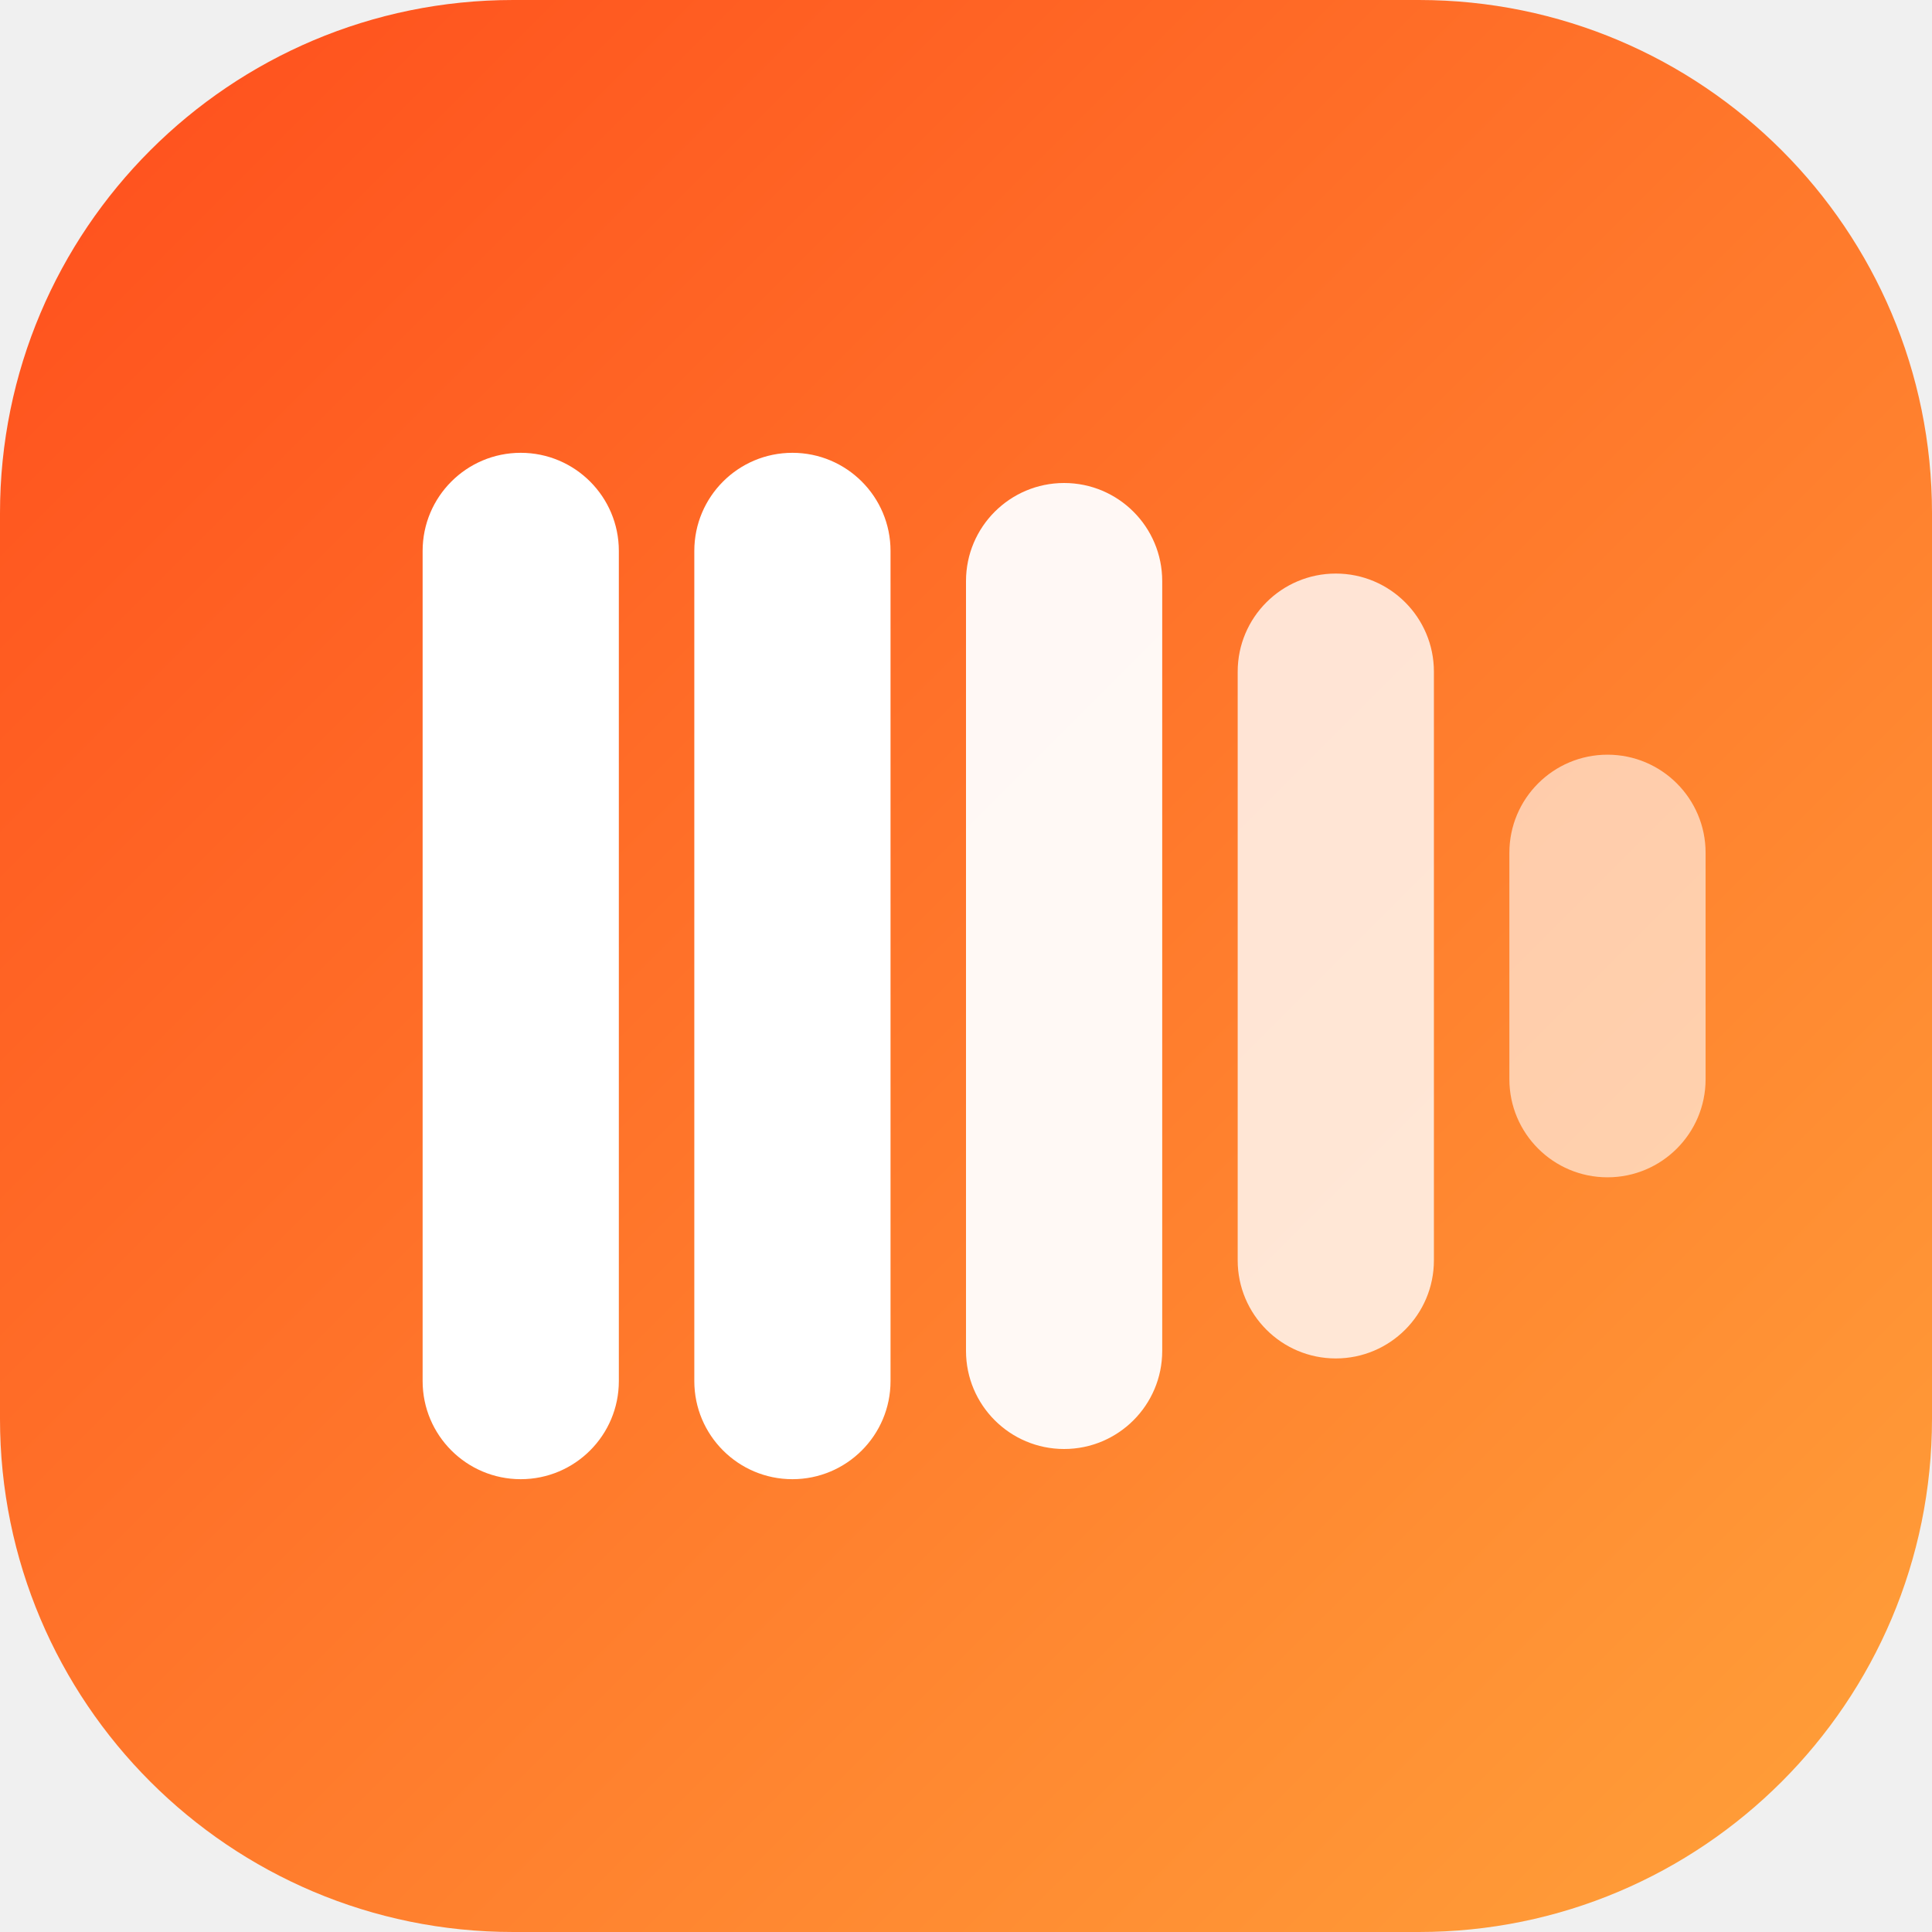
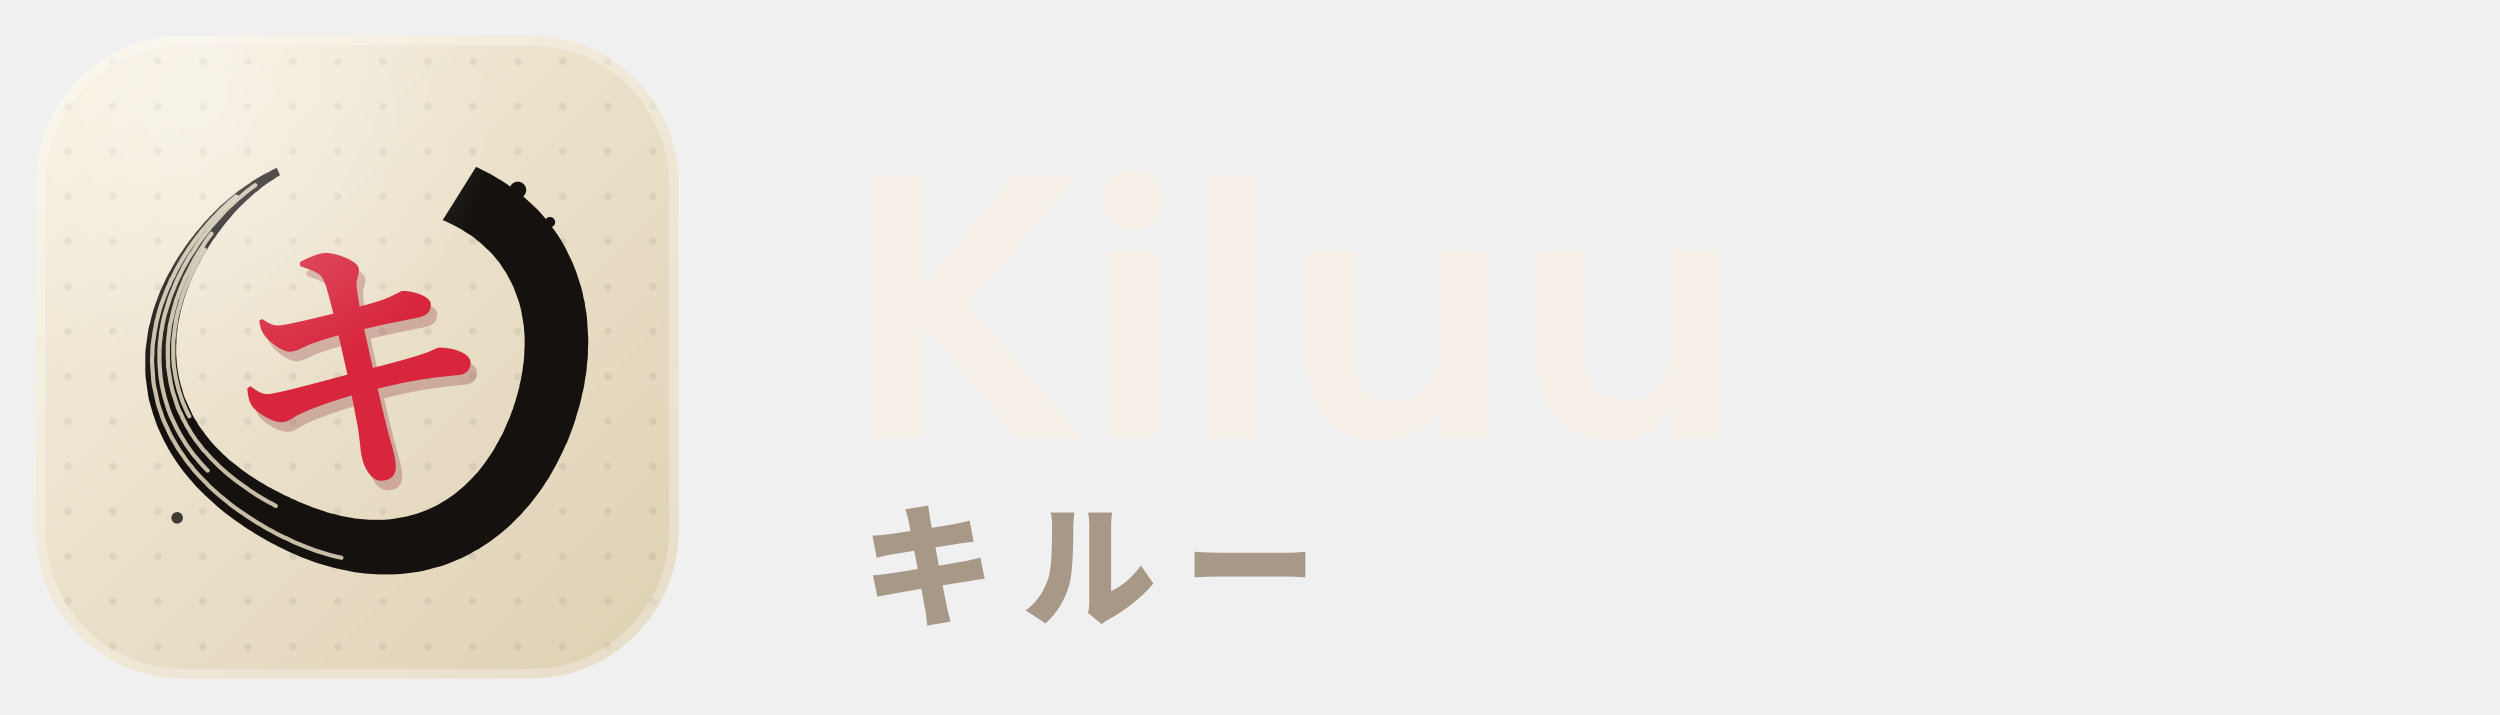
- <svg xmlns="http://www.w3.org/2000/svg" viewBox="0 0 64 64">
-   <defs>
-     <linearGradient id="g" x1="0" y1="0" x2="1" y2="1">
-       <stop offset="0" stop-color="#ff4d1c" />
-       <stop offset="1" stop-color="#ffa23a" />
-     </linearGradient>
-   </defs>
-   <rect width="64" height="64" rx="17" fill="url(#g)" />
-   <g fill="#fff">
-     <rect x="14" y="15" width="6.5" height="34" rx="3.25" />
-     <rect x="23" y="15" width="6.5" height="34" rx="3.25" />
-     <rect x="32" y="16" width="6.5" height="32" rx="3.25" opacity=".95" />
-     <rect x="41" y="19" width="6.5" height="26" rx="3.25" opacity=".8" />
-     <rect x="50" y="25" width="6.5" height="14" rx="3.25" opacity=".6" />
-   </g>
+ <svg xmlns="http://www.w3.org/2000/svg" viewBox="0 0 560 160">
+   <svg x="8" y="8" width="144" height="144" viewBox="0 0 200 200">
+     <defs>
+       <linearGradient id="bLbhdark" x1="0" y1="0" x2="1" y2="1">
+         <stop offset="0" stop-color="#f7f0e0" />
+         <stop offset="1" stop-color="#ddd0b2" />
+       </linearGradient>
+       <radialGradient id="gLbhdark" cx=".25" cy=".1" r=".85">
+         <stop offset="0" stop-color="#fff" stop-opacity=".4" />
+         <stop offset=".55" stop-color="#fff" stop-opacity="0" />
+       </radialGradient>
+       <clipPath id="cLbhdark">
+         <rect width="200" height="200" rx="46" />
+       </clipPath>
+       <filter id="sLbhdark" x="-20%" y="-20%" width="140%" height="150%">
+         <feDropShadow dx="0" dy="5" stdDeviation="4" flood-color="#000" flood-opacity=".3" />
+       </filter>
+     </defs>
+     <g clip-path="url(#cLbhdark)">
+       <rect width="200" height="200" fill="url(#bLbhdark)" />
+       <g opacity=".06">
+         <circle cx="10" cy="8" r="1.2" fill="#000" />
+         <circle cx="10" cy="22" r="1.2" fill="#000" />
+         <circle cx="10" cy="36" r="1.2" fill="#000" />
+         <circle cx="10" cy="50" r="1.2" fill="#000" />
+         <circle cx="10" cy="64" r="1.2" fill="#000" />
+         <circle cx="10" cy="78" r="1.2" fill="#000" />
+         <circle cx="10" cy="92" r="1.2" fill="#000" />
+         <circle cx="10" cy="106" r="1.2" fill="#000" />
+         <circle cx="10" cy="120" r="1.2" fill="#000" />
+         <circle cx="10" cy="134" r="1.2" fill="#000" />
+         <circle cx="10" cy="148" r="1.2" fill="#000" />
+         <circle cx="10" cy="162" r="1.2" fill="#000" />
+         <circle cx="10" cy="176" r="1.2" fill="#000" />
+         <circle cx="10" cy="190" r="1.2" fill="#000" />
+         <circle cx="24" cy="8" r="1.2" fill="#000" />
+         <circle cx="24" cy="22" r="1.2" fill="#000" />
+         <circle cx="24" cy="36" r="1.2" fill="#000" />
+         <circle cx="24" cy="50" r="1.2" fill="#000" />
+         <circle cx="24" cy="64" r="1.2" fill="#000" />
+         <circle cx="24" cy="78" r="1.2" fill="#000" />
+         <circle cx="24" cy="92" r="1.2" fill="#000" />
+         <circle cx="24" cy="106" r="1.2" fill="#000" />
+         <circle cx="24" cy="120" r="1.2" fill="#000" />
+         <circle cx="24" cy="134" r="1.2" fill="#000" />
+         <circle cx="24" cy="148" r="1.2" fill="#000" />
+         <circle cx="24" cy="162" r="1.2" fill="#000" />
+         <circle cx="24" cy="176" r="1.2" fill="#000" />
+         <circle cx="24" cy="190" r="1.2" fill="#000" />
+         <circle cx="38" cy="8" r="1.2" fill="#000" />
+         <circle cx="38" cy="22" r="1.2" fill="#000" />
+         <circle cx="38" cy="36" r="1.2" fill="#000" />
+         <circle cx="38" cy="50" r="1.2" fill="#000" />
+         <circle cx="38" cy="64" r="1.2" fill="#000" />
+         <circle cx="38" cy="78" r="1.2" fill="#000" />
+         <circle cx="38" cy="92" r="1.2" fill="#000" />
+         <circle cx="38" cy="106" r="1.2" fill="#000" />
+         <circle cx="38" cy="120" r="1.2" fill="#000" />
+         <circle cx="38" cy="134" r="1.2" fill="#000" />
+         <circle cx="38" cy="148" r="1.2" fill="#000" />
+         <circle cx="38" cy="162" r="1.2" fill="#000" />
+         <circle cx="38" cy="176" r="1.2" fill="#000" />
+         <circle cx="38" cy="190" r="1.2" fill="#000" />
+         <circle cx="52" cy="8" r="1.2" fill="#000" />
+         <circle cx="52" cy="22" r="1.2" fill="#000" />
+         <circle cx="52" cy="36" r="1.2" fill="#000" />
+         <circle cx="52" cy="50" r="1.2" fill="#000" />
+         <circle cx="52" cy="64" r="1.2" fill="#000" />
+         <circle cx="52" cy="78" r="1.2" fill="#000" />
+         <circle cx="52" cy="92" r="1.2" fill="#000" />
+         <circle cx="52" cy="106" r="1.2" fill="#000" />
+         <circle cx="52" cy="120" r="1.2" fill="#000" />
+         <circle cx="52" cy="134" r="1.2" fill="#000" />
+         <circle cx="52" cy="148" r="1.2" fill="#000" />
+         <circle cx="52" cy="162" r="1.2" fill="#000" />
+         <circle cx="52" cy="176" r="1.2" fill="#000" />
+         <circle cx="52" cy="190" r="1.2" fill="#000" />
+         <circle cx="66" cy="8" r="1.2" fill="#000" />
+         <circle cx="66" cy="22" r="1.2" fill="#000" />
+         <circle cx="66" cy="36" r="1.2" fill="#000" />
+         <circle cx="66" cy="50" r="1.2" fill="#000" />
+         <circle cx="66" cy="64" r="1.2" fill="#000" />
+         <circle cx="66" cy="78" r="1.2" fill="#000" />
+         <circle cx="66" cy="92" r="1.2" fill="#000" />
+         <circle cx="66" cy="106" r="1.2" fill="#000" />
+         <circle cx="66" cy="120" r="1.2" fill="#000" />
+         <circle cx="66" cy="134" r="1.2" fill="#000" />
+         <circle cx="66" cy="148" r="1.2" fill="#000" />
+         <circle cx="66" cy="162" r="1.2" fill="#000" />
+         <circle cx="66" cy="176" r="1.2" fill="#000" />
+         <circle cx="66" cy="190" r="1.2" fill="#000" />
+         <circle cx="80" cy="8" r="1.2" fill="#000" />
+         <circle cx="80" cy="22" r="1.2" fill="#000" />
+         <circle cx="80" cy="36" r="1.2" fill="#000" />
+         <circle cx="80" cy="50" r="1.2" fill="#000" />
+         <circle cx="80" cy="64" r="1.2" fill="#000" />
+         <circle cx="80" cy="78" r="1.2" fill="#000" />
+         <circle cx="80" cy="92" r="1.2" fill="#000" />
+         <circle cx="80" cy="106" r="1.2" fill="#000" />
+         <circle cx="80" cy="120" r="1.2" fill="#000" />
+         <circle cx="80" cy="134" r="1.2" fill="#000" />
+         <circle cx="80" cy="148" r="1.2" fill="#000" />
+         <circle cx="80" cy="162" r="1.2" fill="#000" />
+         <circle cx="80" cy="176" r="1.2" fill="#000" />
+         <circle cx="80" cy="190" r="1.2" fill="#000" />
+         <circle cx="94" cy="8" r="1.2" fill="#000" />
+         <circle cx="94" cy="22" r="1.2" fill="#000" />
+         <circle cx="94" cy="36" r="1.2" fill="#000" />
+         <circle cx="94" cy="50" r="1.2" fill="#000" />
+         <circle cx="94" cy="64" r="1.2" fill="#000" />
+         <circle cx="94" cy="78" r="1.2" fill="#000" />
+         <circle cx="94" cy="92" r="1.2" fill="#000" />
+         <circle cx="94" cy="106" r="1.2" fill="#000" />
+         <circle cx="94" cy="120" r="1.2" fill="#000" />
+         <circle cx="94" cy="134" r="1.2" fill="#000" />
+         <circle cx="94" cy="148" r="1.2" fill="#000" />
+         <circle cx="94" cy="162" r="1.2" fill="#000" />
+         <circle cx="94" cy="176" r="1.2" fill="#000" />
+         <circle cx="94" cy="190" r="1.2" fill="#000" />
+         <circle cx="108" cy="8" r="1.2" fill="#000" />
+         <circle cx="108" cy="22" r="1.2" fill="#000" />
+         <circle cx="108" cy="36" r="1.2" fill="#000" />
+         <circle cx="108" cy="50" r="1.2" fill="#000" />
+         <circle cx="108" cy="64" r="1.2" fill="#000" />
+         <circle cx="108" cy="78" r="1.2" fill="#000" />
+         <circle cx="108" cy="92" r="1.2" fill="#000" />
+         <circle cx="108" cy="106" r="1.2" fill="#000" />
+         <circle cx="108" cy="120" r="1.2" fill="#000" />
+         <circle cx="108" cy="134" r="1.2" fill="#000" />
+         <circle cx="108" cy="148" r="1.2" fill="#000" />
+         <circle cx="108" cy="162" r="1.2" fill="#000" />
+         <circle cx="108" cy="176" r="1.2" fill="#000" />
+         <circle cx="108" cy="190" r="1.2" fill="#000" />
+         <circle cx="122" cy="8" r="1.2" fill="#000" />
+         <circle cx="122" cy="22" r="1.2" fill="#000" />
+         <circle cx="122" cy="36" r="1.2" fill="#000" />
+         <circle cx="122" cy="50" r="1.2" fill="#000" />
+         <circle cx="122" cy="64" r="1.2" fill="#000" />
+         <circle cx="122" cy="78" r="1.2" fill="#000" />
+         <circle cx="122" cy="92" r="1.2" fill="#000" />
+         <circle cx="122" cy="106" r="1.2" fill="#000" />
+         <circle cx="122" cy="120" r="1.2" fill="#000" />
+         <circle cx="122" cy="134" r="1.2" fill="#000" />
+         <circle cx="122" cy="148" r="1.2" fill="#000" />
+         <circle cx="122" cy="162" r="1.2" fill="#000" />
+         <circle cx="122" cy="176" r="1.2" fill="#000" />
+         <circle cx="122" cy="190" r="1.2" fill="#000" />
+         <circle cx="136" cy="8" r="1.2" fill="#000" />
+         <circle cx="136" cy="22" r="1.2" fill="#000" />
+         <circle cx="136" cy="36" r="1.2" fill="#000" />
+         <circle cx="136" cy="50" r="1.2" fill="#000" />
+         <circle cx="136" cy="64" r="1.2" fill="#000" />
+         <circle cx="136" cy="78" r="1.2" fill="#000" />
+         <circle cx="136" cy="92" r="1.2" fill="#000" />
+         <circle cx="136" cy="106" r="1.2" fill="#000" />
+         <circle cx="136" cy="120" r="1.2" fill="#000" />
+         <circle cx="136" cy="134" r="1.2" fill="#000" />
+         <circle cx="136" cy="148" r="1.2" fill="#000" />
+         <circle cx="136" cy="162" r="1.2" fill="#000" />
+         <circle cx="136" cy="176" r="1.2" fill="#000" />
+         <circle cx="136" cy="190" r="1.2" fill="#000" />
+         <circle cx="150" cy="8" r="1.2" fill="#000" />
+         <circle cx="150" cy="22" r="1.2" fill="#000" />
+         <circle cx="150" cy="36" r="1.2" fill="#000" />
+         <circle cx="150" cy="50" r="1.2" fill="#000" />
+         <circle cx="150" cy="64" r="1.2" fill="#000" />
+         <circle cx="150" cy="78" r="1.2" fill="#000" />
+         <circle cx="150" cy="92" r="1.2" fill="#000" />
+         <circle cx="150" cy="106" r="1.2" fill="#000" />
+         <circle cx="150" cy="120" r="1.2" fill="#000" />
+         <circle cx="150" cy="134" r="1.2" fill="#000" />
+         <circle cx="150" cy="148" r="1.2" fill="#000" />
+         <circle cx="150" cy="162" r="1.2" fill="#000" />
+         <circle cx="150" cy="176" r="1.2" fill="#000" />
+         <circle cx="150" cy="190" r="1.2" fill="#000" />
+         <circle cx="164" cy="8" r="1.2" fill="#000" />
+         <circle cx="164" cy="22" r="1.2" fill="#000" />
+         <circle cx="164" cy="36" r="1.2" fill="#000" />
+         <circle cx="164" cy="50" r="1.2" fill="#000" />
+         <circle cx="164" cy="64" r="1.2" fill="#000" />
+         <circle cx="164" cy="78" r="1.2" fill="#000" />
+         <circle cx="164" cy="92" r="1.2" fill="#000" />
+         <circle cx="164" cy="106" r="1.2" fill="#000" />
+         <circle cx="164" cy="120" r="1.2" fill="#000" />
+         <circle cx="164" cy="134" r="1.2" fill="#000" />
+         <circle cx="164" cy="148" r="1.2" fill="#000" />
+         <circle cx="164" cy="162" r="1.2" fill="#000" />
+         <circle cx="164" cy="176" r="1.2" fill="#000" />
+         <circle cx="164" cy="190" r="1.2" fill="#000" />
+         <circle cx="178" cy="8" r="1.2" fill="#000" />
+         <circle cx="178" cy="22" r="1.2" fill="#000" />
+         <circle cx="178" cy="36" r="1.2" fill="#000" />
+         <circle cx="178" cy="50" r="1.2" fill="#000" />
+         <circle cx="178" cy="64" r="1.2" fill="#000" />
+         <circle cx="178" cy="78" r="1.2" fill="#000" />
+         <circle cx="178" cy="92" r="1.2" fill="#000" />
+         <circle cx="178" cy="106" r="1.2" fill="#000" />
+         <circle cx="178" cy="120" r="1.2" fill="#000" />
+         <circle cx="178" cy="134" r="1.2" fill="#000" />
+         <circle cx="178" cy="148" r="1.2" fill="#000" />
+         <circle cx="178" cy="162" r="1.2" fill="#000" />
+         <circle cx="178" cy="176" r="1.2" fill="#000" />
+         <circle cx="178" cy="190" r="1.2" fill="#000" />
+         <circle cx="192" cy="8" r="1.2" fill="#000" />
+         <circle cx="192" cy="22" r="1.2" fill="#000" />
+         <circle cx="192" cy="36" r="1.2" fill="#000" />
+         <circle cx="192" cy="50" r="1.2" fill="#000" />
+         <circle cx="192" cy="64" r="1.2" fill="#000" />
+         <circle cx="192" cy="78" r="1.2" fill="#000" />
+         <circle cx="192" cy="92" r="1.2" fill="#000" />
+         <circle cx="192" cy="106" r="1.2" fill="#000" />
+         <circle cx="192" cy="120" r="1.2" fill="#000" />
+         <circle cx="192" cy="134" r="1.2" fill="#000" />
+         <circle cx="192" cy="148" r="1.2" fill="#000" />
+         <circle cx="192" cy="162" r="1.2" fill="#000" />
+         <circle cx="192" cy="176" r="1.2" fill="#000" />
+         <circle cx="192" cy="190" r="1.2" fill="#000" />
+       </g>
+       <path d="M137.0 40.8 L138.4 41.5 L139.8 42.2 L141.2 42.9 L142.6 43.7 L143.9 44.5 L145.3 45.3 L146.6 46.2 L147.9 47.1 L149.2 48.0 L150.5 49.0 L151.7 50.0 L152.9 51.1 L154.1 52.2 L155.3 53.3 L156.4 54.4 L157.5 55.6 L158.5 56.8 L159.6 58.1 L160.5 59.4 L161.5 60.7 L162.4 62.0 L163.3 63.4 L164.1 64.8 L164.9 66.2 L165.6 67.7 L166.3 69.1 L167.0 70.6 L167.6 72.1 L168.2 73.6 L168.7 75.2 L169.2 76.7 L169.7 78.3 L170.1 79.8 L170.4 81.4 L170.8 83.0 L171.0 84.6 L171.3 86.2 L171.5 87.8 L171.6 89.4 L171.7 91.0 L171.8 92.6 L171.9 94.2 L171.9 95.8 L171.8 97.4 L171.8 99.0 L171.7 100.6 L171.5 102.2 L171.4 103.7 L171.2 105.3 L170.9 106.9 L170.7 108.4 L170.4 110.0 L170.0 111.5 L169.7 113.1 L169.3 114.6 L168.9 116.1 L168.4 117.6 L168.0 119.1 L167.5 120.6 L167.0 122.1 L166.4 123.6 L165.9 125.0 L165.3 126.5 L164.6 127.9 L164.0 129.3 L163.3 130.7 L162.6 132.1 L161.9 133.5 L161.1 134.9 L160.4 136.2 L159.6 137.6 L158.7 138.9 L157.9 140.2 L157.0 141.5 L156.1 142.7 L155.1 144.0 L154.2 145.2 L153.2 146.4 L152.1 147.6 L151.1 148.8 L150.0 149.9 L148.9 151.0 L147.8 152.1 L146.6 153.2 L145.4 154.2 L144.2 155.2 L143.0 156.1 L141.7 157.1 L140.4 158.0 L139.1 158.8 L137.8 159.7 L136.4 160.4 L135.1 161.2 L133.7 161.9 L132.3 162.6 L130.8 163.2 L129.4 163.8 L127.9 164.4 L126.5 164.9 L125.0 165.3 L123.5 165.7 L122.0 166.1 L120.5 166.5 L118.9 166.8 L117.4 167.0 L115.9 167.2 L114.3 167.4 L112.8 167.5 L111.3 167.6 L109.8 167.6 L108.2 167.6 L106.7 167.6 L105.2 167.5 L103.7 167.4 L102.2 167.3 L100.7 167.1 L99.2 166.9 L97.7 166.6 L96.3 166.3 L94.8 166.0 L93.4 165.7 L91.9 165.3 L90.5 164.9 L89.1 164.5 L87.7 164.1 L86.3 163.6 L85.0 163.1 L83.6 162.6 L82.3 162.1 L81.0 161.5 L79.6 160.9 L78.3 160.3 L77.1 159.7 L75.8 159.1 L74.5 158.4 L73.3 157.8 L72.0 157.1 L70.8 156.4 L69.6 155.7 L68.4 155.0 L67.2 154.2 L66.0 153.5 L64.8 152.7 L63.7 151.9 L62.5 151.1 L61.4 150.3 L60.2 149.4 L59.1 148.6 L58.0 147.7 L56.9 146.8 L55.9 145.9 L54.8 144.9 L53.8 144.0 L52.7 143.0 L51.7 142.0 L50.7 141.0 L49.7 140.0 L48.8 138.9 L47.8 137.8 L46.9 136.7 L46.0 135.6 L45.1 134.4 L44.3 133.3 L43.5 132.1 L42.7 130.9 L41.9 129.6 L41.2 128.4 L40.5 127.1 L39.8 125.8 L39.2 124.5 L38.6 123.2 L38.0 121.9 L37.5 120.5 L37.0 119.1 L36.5 117.7 L36.1 116.3 L35.7 114.9 L35.3 113.5 L35.0 112.1 L34.8 110.6 L34.6 109.2 L34.4 107.7 L34.2 106.3 L34.1 104.8 L34.1 103.3 L34.1 101.9 L34.1 100.4 L34.1 98.9 L34.2 97.5 L34.4 96.0 L34.6 94.6 L34.8 93.1 L35.0 91.7 L35.3 90.3 L35.7 88.9 L36.0 87.5 L36.4 86.1 L36.8 84.7 L37.3 83.3 L37.8 82.0 L38.3 80.6 L38.8 79.3 L39.4 78.0 L40.0 76.7 L40.6 75.4 L41.3 74.1 L42.0 72.9 L42.7 71.6 L43.4 70.4 L44.1 69.2 L44.9 68.0 L45.7 66.8 L46.5 65.6 L47.3 64.5 L48.1 63.4 L49.0 62.3 L49.9 61.1 L50.8 60.1 L51.7 59.0 L52.6 57.9 L53.6 56.9 L54.5 55.9 L55.5 54.9 L56.5 53.9 L57.5 52.9 L58.6 52.0 L59.6 51.1 L60.7 50.2 L61.8 49.3 L62.9 48.4 L64.1 47.6 L65.2 46.8 L66.4 46.0 L67.5 45.2 L68.8 44.4 L70.0 43.7 L71.2 43.0 L72.5 42.4 L73.7 41.7 L75.0 41.1 L76.0 43.4 L74.8 44.1 L73.7 44.9 L72.5 45.6 L71.4 46.4 L70.3 47.2 L69.3 48.1 L68.2 48.9 L67.2 49.8 L66.2 50.7 L65.2 51.6 L64.3 52.5 L63.3 53.5 L62.4 54.4 L61.5 55.4 L60.7 56.4 L59.8 57.4 L59.0 58.4 L58.2 59.4 L57.4 60.5 L56.6 61.5 L55.9 62.6 L55.1 63.6 L54.4 64.7 L53.7 65.8 L53.1 66.9 L52.4 68.0 L51.8 69.1 L51.2 70.2 L50.6 71.3 L50.0 72.4 L49.5 73.6 L48.9 74.7 L48.4 75.9 L47.9 77.0 L47.5 78.2 L47.0 79.4 L46.6 80.6 L46.2 81.8 L45.9 83.0 L45.5 84.2 L45.2 85.4 L44.9 86.7 L44.7 87.9 L44.4 89.1 L44.2 90.4 L44.1 91.6 L43.9 92.8 L43.8 94.1 L43.8 95.3 L43.7 96.6 L43.7 97.9 L43.7 99.1 L43.8 100.3 L43.9 101.6 L44.0 102.8 L44.2 104.1 L44.4 105.3 L44.6 106.5 L44.9 107.7 L45.2 108.9 L45.6 110.1 L45.9 111.3 L46.3 112.5 L46.8 113.6 L47.3 114.7 L47.8 115.8 L48.3 116.9 L48.8 118.0 L49.4 119.1 L50.1 120.1 L50.7 121.2 L51.4 122.2 L52.1 123.1 L52.8 124.1 L53.5 125.0 L54.3 126.0 L55.1 126.9 L55.8 127.7 L56.7 128.6 L57.5 129.4 L58.3 130.2 L59.2 131.0 L60.0 131.8 L60.9 132.5 L61.8 133.2 L62.7 133.9 L63.6 134.6 L64.5 135.3 L65.4 135.9 L66.3 136.6 L67.3 137.2 L68.2 137.8 L69.1 138.4 L70.1 139.0 L71.0 139.5 L71.9 140.1 L72.9 140.6 L73.8 141.1 L74.8 141.6 L75.8 142.1 L76.7 142.6 L77.7 143.1 L78.7 143.5 L79.6 144.0 L80.6 144.4 L81.6 144.9 L82.6 145.3 L83.6 145.7 L84.6 146.1 L85.6 146.5 L86.6 146.9 L87.6 147.2 L88.7 147.6 L89.7 147.9 L90.7 148.3 L91.8 148.6 L92.9 148.8 L93.9 149.1 L95.0 149.4 L96.1 149.6 L97.2 149.8 L98.3 150.0 L99.4 150.2 L100.5 150.3 L101.6 150.4 L102.8 150.5 L103.9 150.6 L105.0 150.6 L106.2 150.6 L107.3 150.6 L108.4 150.6 L109.6 150.5 L110.7 150.4 L111.9 150.2 L113.0 150.0 L114.1 149.8 L115.3 149.6 L116.4 149.3 L117.5 149.0 L118.6 148.7 L119.7 148.3 L120.8 147.9 L121.9 147.5 L122.9 147.0 L124.0 146.5 L125.0 146.0 L126.0 145.4 L127.0 144.8 L128.0 144.2 L129.0 143.5 L129.9 142.9 L130.8 142.2 L131.7 141.4 L132.6 140.7 L133.5 139.9 L134.3 139.1 L135.1 138.3 L135.9 137.5 L136.7 136.6 L137.5 135.8 L138.2 134.9 L138.9 134.0 L139.6 133.1 L140.3 132.1 L140.9 131.2 L141.6 130.2 L142.2 129.3 L142.8 128.3 L143.3 127.3 L143.9 126.3 L144.4 125.3 L145.0 124.3 L145.5 123.3 L145.9 122.3 L146.4 121.2 L146.8 120.2 L147.3 119.2 L147.7 118.1 L148.1 117.0 L148.5 116.0 L148.8 114.9 L149.2 113.8 L149.5 112.7 L149.8 111.7 L150.1 110.6 L150.4 109.5 L150.6 108.3 L150.9 107.2 L151.1 106.1 L151.3 105.0 L151.5 103.8 L151.6 102.7 L151.8 101.6 L151.9 100.4 L152.0 99.3 L152.0 98.1 L152.1 96.9 L152.1 95.8 L152.1 94.6 L152.1 93.5 L152.0 92.3 L151.9 91.1 L151.8 90.0 L151.6 88.8 L151.4 87.6 L151.2 86.5 L151.0 85.3 L150.7 84.2 L150.4 83.0 L150.0 81.9 L149.6 80.8 L149.2 79.7 L148.8 78.6 L148.3 77.5 L147.8 76.5 L147.2 75.4 L146.7 74.4 L146.1 73.4 L145.4 72.4 L144.8 71.4 L144.1 70.4 L143.3 69.5 L142.6 68.6 L141.8 67.7 L141.0 66.9 L140.1 66.1 L139.3 65.3 L138.4 64.5 L137.5 63.8 L136.6 63.0 L135.7 62.3 L134.7 61.7 L133.7 61.1 L132.7 60.4 L131.8 59.9 L130.7 59.3 L129.7 58.8 L128.7 58.3 L127.7 57.8 L126.6 57.4Z" fill="#15110e" />
+       <polyline points="95.1,162.4 93.7,162.1 92.4,161.8 91.0,161.4 89.7,161.0 88.4,160.6 87.1,160.2 85.8,159.7 84.5,159.2 83.2,158.7 82.0,158.2 80.7,157.7 79.5,157.1 78.3,156.5 77.1,156.0 75.9,155.4 74.7,154.8 73.5,154.1 72.3,153.5 71.1,152.8 70.0,152.1 68.9,151.5 67.7,150.7 66.6,150.0 65.5,149.3 64.4,148.5 63.3,147.8 62.2,147.0 61.1,146.2 60.1,145.4 59.0,144.5 58.0,143.7 56.9,142.8 55.9,141.9 54.9,141.0 53.9,140.1 53.0,139.1 52.0,138.1 51.1,137.2 50.1,136.1 49.2,135.1 48.4,134.0 47.5,133.0 46.7,131.9 45.9,130.7 45.1,129.6 44.3,128.4 43.6,127.2 42.9,126.0 42.2,124.8 41.6,123.6 41.0,122.3 40.4,121.0 39.8,119.7 39.3,118.4 38.9,117.1 38.4,115.7 38.0,114.4 37.7,113.0 37.4,111.6 37.1,110.2 36.8,108.9 36.6,107.5 36.5,106.0 36.4,104.6 36.3,103.2 36.2,101.8 36.2,100.4 36.3,99.0 36.3,97.6 36.4,96.2 36.6,94.8 36.8,93.4 37.0,92.0 37.3,90.6 37.5,89.2 37.9,87.8 38.2,86.5 38.6,85.1 39.0,83.8 39.5,82.5 40.0,81.1 40.5,79.8 41.0,78.6 41.6,77.3 42.1,76.0 42.8,74.8 43.4,73.5 44.0,72.3 44.7,71.1 45.4,69.9 46.1,68.7 46.9,67.5 47.6,66.4 48.4,65.3 49.2,64.1 50.0,63.0 50.9,61.9 51.7,60.8 52.6,59.8 53.5,58.7 54.4,57.7 55.3,56.7 56.3,55.7 57.2,54.7 58.2,53.7 59.2,52.8 60.2,51.8 61.3,50.9 62.3,50.0" fill="none" stroke="#e7dcc3" stroke-width="1.3" stroke-linecap="round" opacity=".85" />
+       <polyline points="74.7,146.3 73.7,145.7 72.7,145.2 71.6,144.6 70.6,144.0 69.6,143.4 68.6,142.8 67.6,142.1 66.6,141.5 65.7,140.8 64.7,140.1 63.7,139.4 62.7,138.7 61.8,138.0 60.8,137.2 59.9,136.5 59.0,135.7 58.1,134.9 57.2,134.1 56.3,133.2 55.4,132.3 54.5,131.4 53.7,130.5 52.9,129.6 52.0,128.7 51.3,127.7 50.5,126.7 49.7,125.7 49.0,124.6 48.3,123.6 47.7,122.5 47.0,121.4 46.4,120.2 45.8,119.1 45.3,117.9 44.7,116.8 44.2,115.6 43.8,114.4 43.4,113.1 43.0,111.9 42.6,110.7 42.3,109.4 42.0,108.1 41.8,106.8 41.6,105.6 41.4,104.3 41.2,103.0 41.2,101.7 41.1,100.4 41.1,99.1 41.1,97.7 41.1,96.4 41.2,95.1 41.3,93.8 41.5,92.5 41.6,91.2 41.8,89.9 42.1,88.7 42.4,87.4 42.7,86.1 43.0,84.8 43.4,83.6 43.7,82.3 44.2,81.1 44.6,79.9 45.1,78.6 45.6,77.4 46.1,76.2 46.6,75.0 47.2,73.9 47.8,72.7 48.4,71.5 49.0,70.4 49.6,69.2 50.3,68.1 51.0,67.0 51.7,65.9 52.4,64.8 53.1,63.7 53.9,62.6 54.7,61.6" fill="none" stroke="#e7dcc3" stroke-width="1.3" stroke-linecap="round" opacity=".85" />
+       <polyline points="53.5,135.3 52.6,134.4 51.7,133.4 50.8,132.4 50.0,131.4 49.1,130.4 48.3,129.3 47.6,128.3 46.8,127.2 46.1,126.0 45.4,124.9 44.7,123.7 44.1,122.6 43.5,121.4 42.9,120.1 42.3,118.9 41.8,117.7 41.3,116.4 40.9,115.1 40.5,113.8 40.1,112.5 39.8,111.2 39.5,109.9 39.2,108.5 39.0,107.2 38.8,105.8 38.7,104.5 38.6,103.1 38.5,101.7 38.5,100.4 38.5,99.0 38.5,97.7 38.6,96.3 38.7,94.9 38.9,93.6 39.0,92.2 39.3,90.9 39.5,89.5 39.8,88.2 40.1,86.9 40.5,85.6 40.9,84.3 41.3,83.0 41.7,81.7 42.2,80.4 42.7,79.2 43.2,77.9 43.7,76.7 44.3,75.4 44.9,74.2 45.5,73.0 46.1,71.8 46.8,70.6 47.4,69.5 48.1,68.3 48.9,67.2 49.6,66.1 50.3,64.9 51.1,63.8 51.9,62.7 52.7,61.7 53.6,60.6 54.4,59.5 55.3,58.5 56.2,57.5 57.1,56.5 58.0,55.5 58.9,54.5 59.9,53.5 60.9,52.6 61.9,51.7 62.9,50.7 64.0,49.9 65.0,49.0 66.1,48.1 67.2,47.3 68.3,46.5" fill="none" stroke="#e7dcc3" stroke-width="1.3" stroke-linecap="round" opacity=".85" />
+       <polyline points="47.8,118.4 47.2,117.3 46.7,116.2 46.2,115.0 45.7,113.9 45.3,112.7 44.9,111.5 44.5,110.3 44.2,109.1 43.9,107.9 43.6,106.6 43.4,105.4 43.2,104.1 43.0,102.9 42.9,101.6 42.8,100.4 42.8,99.1 42.8,97.8 42.8,96.5 42.8,95.3 42.9,94.0 43.1,92.7 43.2,91.5 43.4,90.2 43.6,89.0 43.8,87.7 44.1,86.5 44.4,85.2 44.8,84.0 45.1,82.8 45.5,81.5 45.9,80.3 46.3,79.1 46.8,77.9 47.3,76.8 47.8,75.6 48.3,74.4 48.9,73.3 49.4,72.1 50.0,71.0 50.6,69.8 51.3,68.7 51.9,67.6 52.6,66.5" fill="none" stroke="#e7dcc3" stroke-width="1.3" stroke-linecap="round" opacity=".85" />
+       <g opacity=".25">
+         <path d="M250 424C275 424 293 438 323 450C353 462 392 474 431 485L464 339C352 309 197 267 169 267C149 267 134 274 105 296L93 289C95 260 100 239 110 224C123 202 182 162 220 163C245 163 260 180 292 195C337 216 413 243 480 262L499 163C510 108 512 54 517 35C525 -7 553 -55 590 -54C627 -53 643 -31 643 -5C643 34 632 62 616 121C607 156 593 211 576 287C688 315 766 328 872 337C912 340 920 364 920 384C920 416 861 440 802 439C793 438 783 430 759 421C715 405 635 383 558 364L526 508C584 522 666 539 724 550C763 557 773 576 773 600C773 630 703 650 668 649C660 649 635 630 591 615C568 607 543 600 509 591C504 621 500 645 498 667C495 695 510 708 506 733C502 760 424 790 383 790C361 790 319 773 288 756L289 741C350 719 365 714 377 686C387 665 398 620 412 565C330 545 232 521 208 521C183 521 171 531 148 545L137 539C141 517 143 506 153 490C173 459 223 424 250 424Z" fill="#7a0f1d" transform="translate(60.00 136.92) scale(0.084 -0.084)" />
+       </g>
+       <path d="M250 424C275 424 293 438 323 450C353 462 392 474 431 485L464 339C352 309 197 267 169 267C149 267 134 274 105 296L93 289C95 260 100 239 110 224C123 202 182 162 220 163C245 163 260 180 292 195C337 216 413 243 480 262L499 163C510 108 512 54 517 35C525 -7 553 -55 590 -54C627 -53 643 -31 643 -5C643 34 632 62 616 121C607 156 593 211 576 287C688 315 766 328 872 337C912 340 920 364 920 384C920 416 861 440 802 439C793 438 783 430 759 421C715 405 635 383 558 364L526 508C584 522 666 539 724 550C763 557 773 576 773 600C773 630 703 650 668 649C660 649 635 630 591 615C568 607 543 600 509 591C504 621 500 645 498 667C495 695 510 708 506 733C502 760 424 790 383 790C361 790 319 773 288 756L289 741C350 719 365 714 377 686C387 665 398 620 412 565C330 545 232 521 208 521C183 521 171 531 148 545L137 539C141 517 143 506 153 490C173 459 223 424 250 424Z" fill="#d7263d" transform="translate(58.00 133.92) scale(0.084 -0.084)" />
+       <circle cx="150" cy="48" r="2.6" fill="#15110e" />
+       <circle cx="160" cy="58" r="1.6" fill="#15110e" />
+       <circle cx="44" cy="150" r="1.8" fill="#15110e" opacity=".8" />
+       <rect width="200" height="200" fill="url(#gLbhdark)" />
+     </g>
+     <rect x="1.5" y="1.5" width="197" height="197" rx="44.5" fill="none" stroke="#fff" stroke-opacity=".28" stroke-width="3" />
+   </svg>
+   <path d="M66 0V700H198V422H216L443 700H612L320 355L622 0H448L216 284H198V0Z" fill="#f6efe8" transform="translate(190.00 98.00) scale(0.084 -0.084)" />
+   <path d="M70 0V496H196V0ZM133 554Q99 554 75.5 576.0Q52 598 52 634Q52 670 75.5 692.0Q99 714 133 714Q168 714 191.0 692.0Q214 670 214 634Q214 598 191.0 576.0Q168 554 133 554Z" fill="#f6efe8" transform="translate(242.58 98.00) scale(0.084 -0.084)" />
+   <path d="M70 0V700H196V0Z" fill="#f6efe8" transform="translate(264.93 98.00) scale(0.084 -0.084)" />
+   <path d="M259 -8Q201 -8 157.5 18.5Q114 45 90.0 92.0Q66 139 66 200V496H192V210Q192 154 219.5 126.0Q247 98 298 98Q356 98 388.0 136.5Q420 175 420 244V496H546V0H422V65H404Q392 40 359.0 16.0Q326 -8 259 -8Z" fill="#f6efe8" transform="translate(287.27 98.00) scale(0.084 -0.084)" />
+   <path d="M259 -8Q201 -8 157.5 18.5Q114 45 90.0 92.0Q66 139 66 200V496H192V210Q192 154 219.5 126.0Q247 98 298 98Q356 98 388.0 136.5Q420 175 420 244V496H546V0H422V65H404Q392 40 359.0 16.0Q326 -8 259 -8Z" fill="#f6efe8" transform="translate(339.02 98.00) scale(0.084 -0.084)" />
+   <path d="M84 304 118 144C141 150 179 157 224 165C265 173 351 188 446 204L477 34C483 4 485 -32 490 -71L664 -41C655 -6 645 31 638 61L605 230L805 262C843 268 889 276 919 278L887 437C858 429 816 419 777 411C735 403 660 390 577 376L551 513L732 542C764 546 810 553 836 555L807 713C779 705 734 695 701 689C669 683 601 671 524 659L509 743C504 768 501 805 498 825L327 798C335 773 342 748 349 718L365 635L179 608C148 604 116 602 81 600L113 435C150 445 177 451 211 458L393 488L419 351L196 316C162 311 112 305 84 304Z" fill="#a89888" transform="translate(193.00 138.00) scale(0.03 -0.03)" />
+   <path d="M491 23 592 -60C603 -52 616 -40 640 -27C751 30 897 141 978 244L885 378C823 290 738 218 663 187C663 265 663 589 663 679C663 728 671 773 671 773H491C491 773 500 729 500 680C500 589 500 163 500 106C500 75 496 44 491 23ZM25 43 173 -55C260 24 321 123 352 239C378 340 381 549 381 672C381 720 389 773 389 773H211C218 746 222 717 222 670C222 545 221 361 193 279C167 200 116 106 25 43Z" fill="#a89888" transform="translate(229.00 138.00) scale(0.03 -0.03)" />
+   <path d="M86 480V289C127 292 202 295 259 295C401 295 691 295 790 295C831 295 887 290 913 289V480C884 478 835 473 790 473C692 473 402 473 259 473C210 473 126 477 86 480Z" fill="#a89888" transform="translate(265.00 138.00) scale(0.03 -0.03)" />
</svg>
